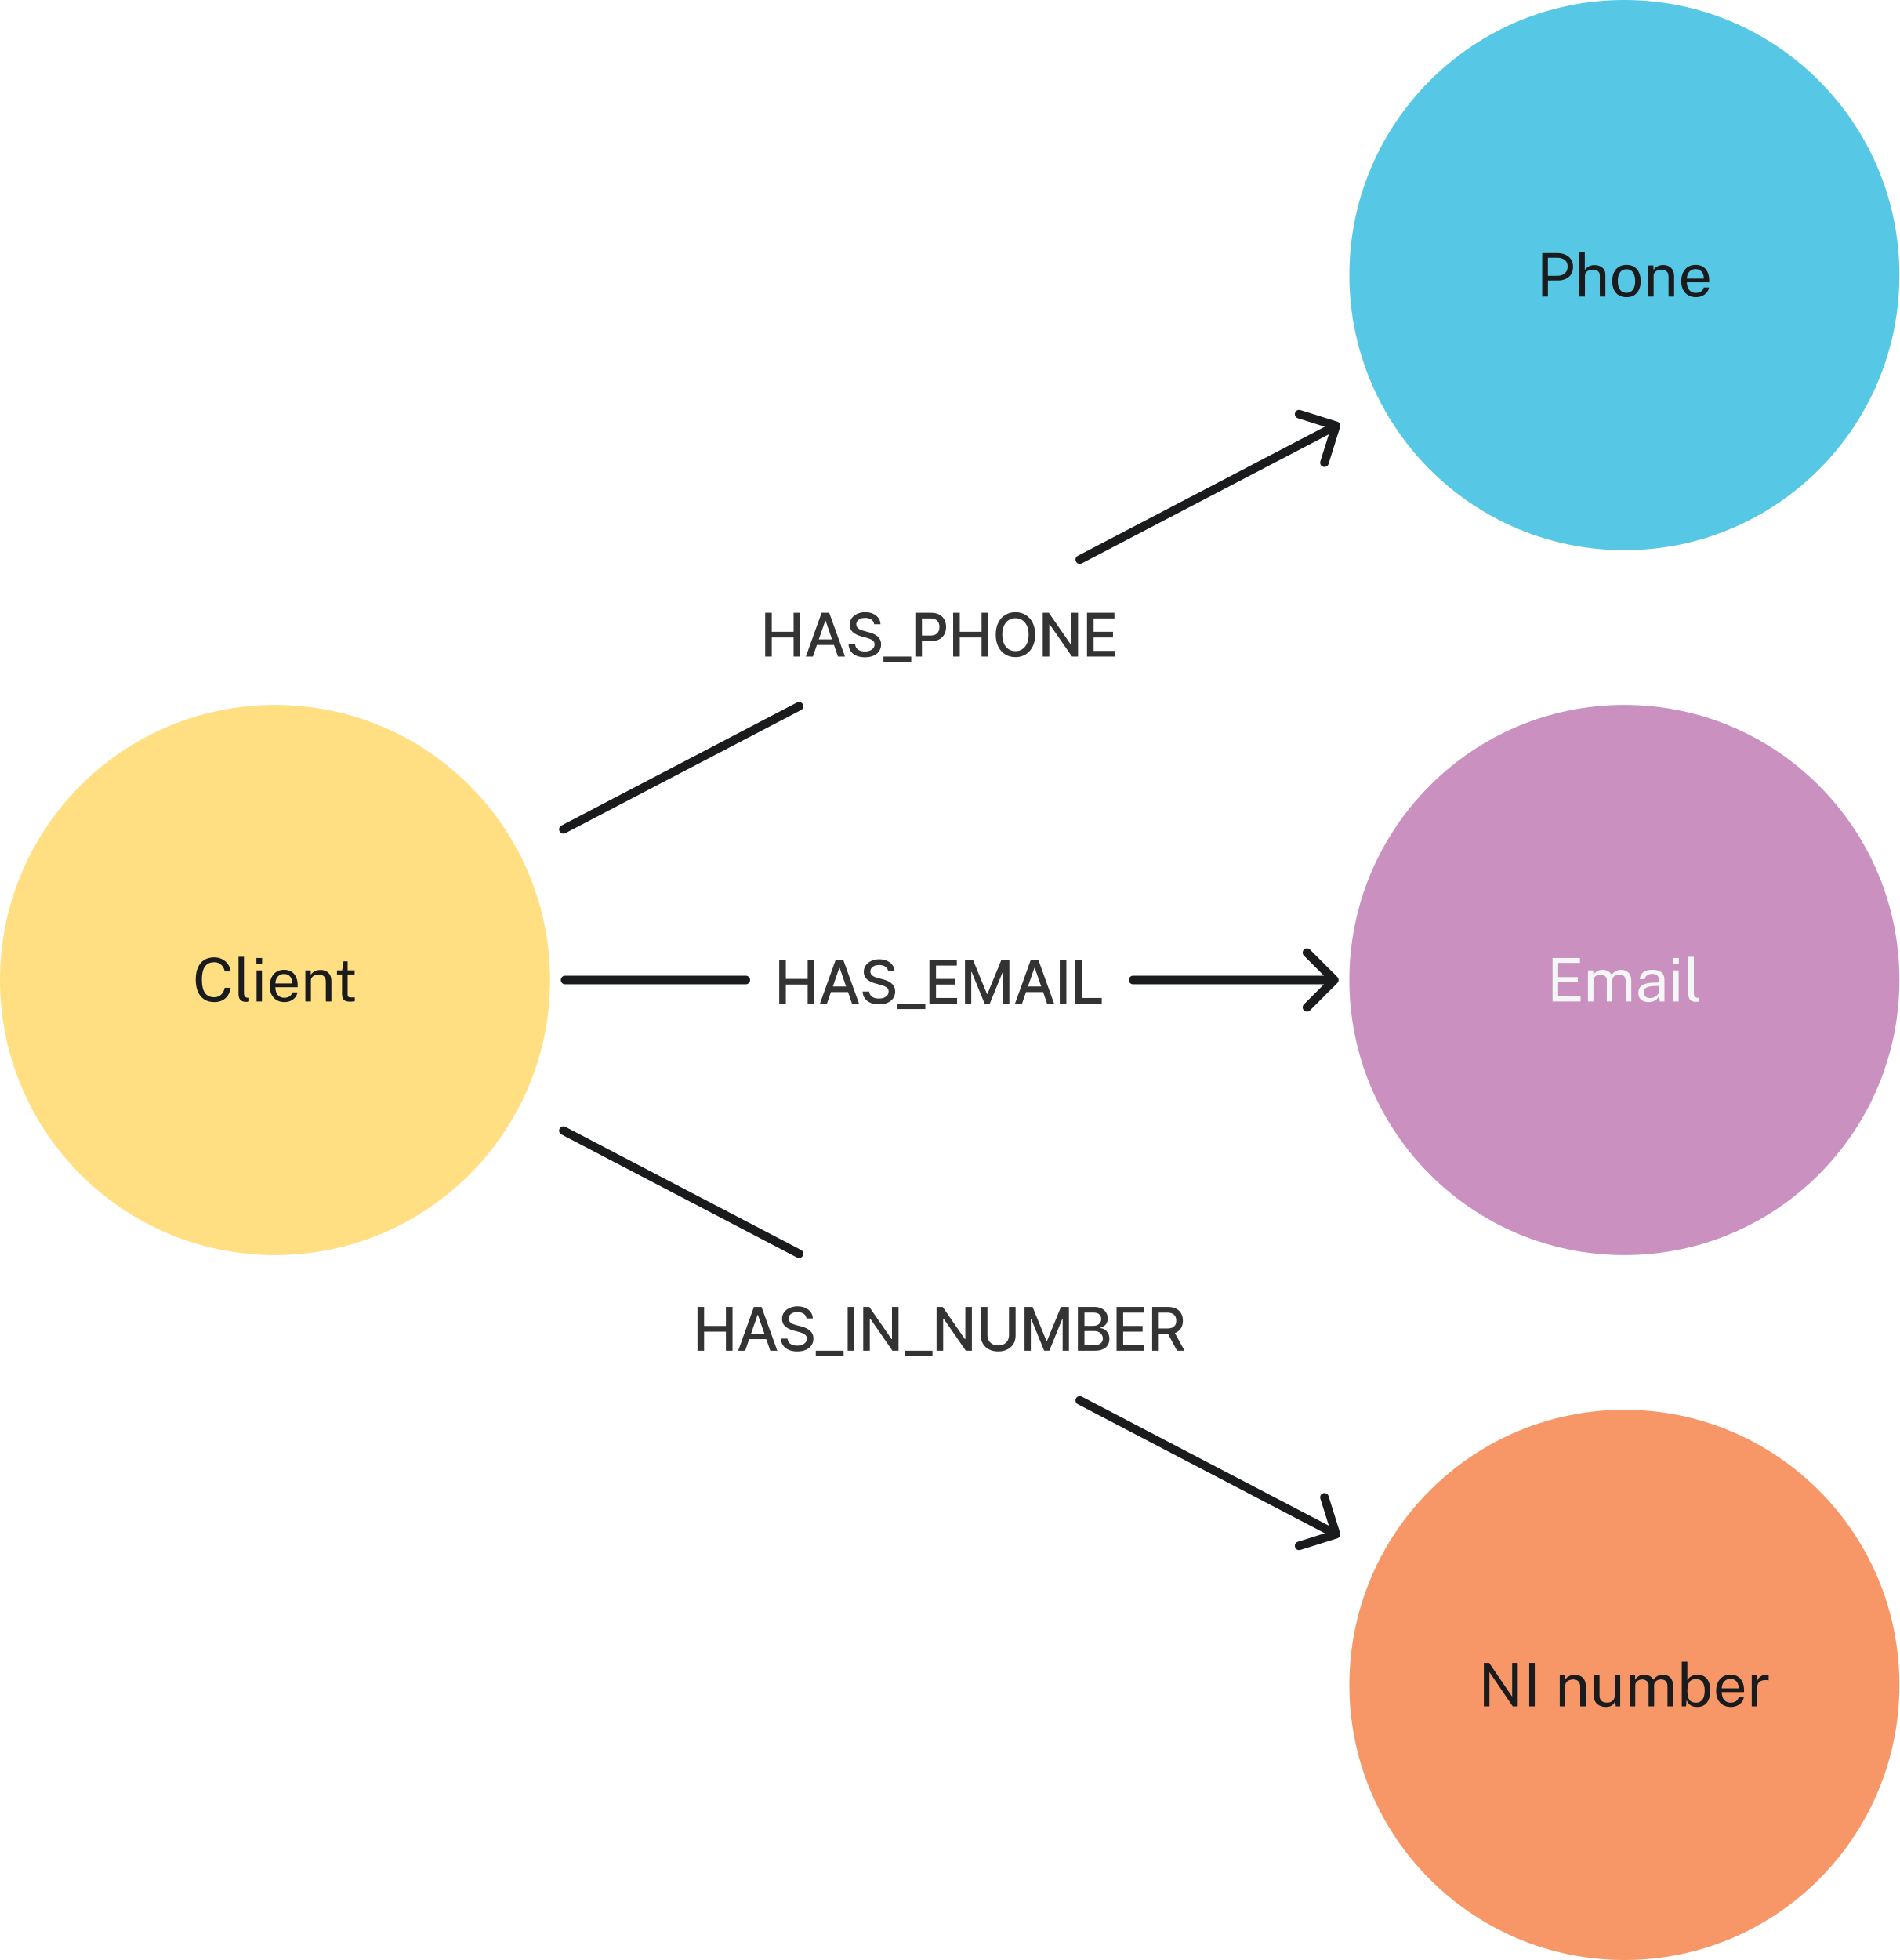
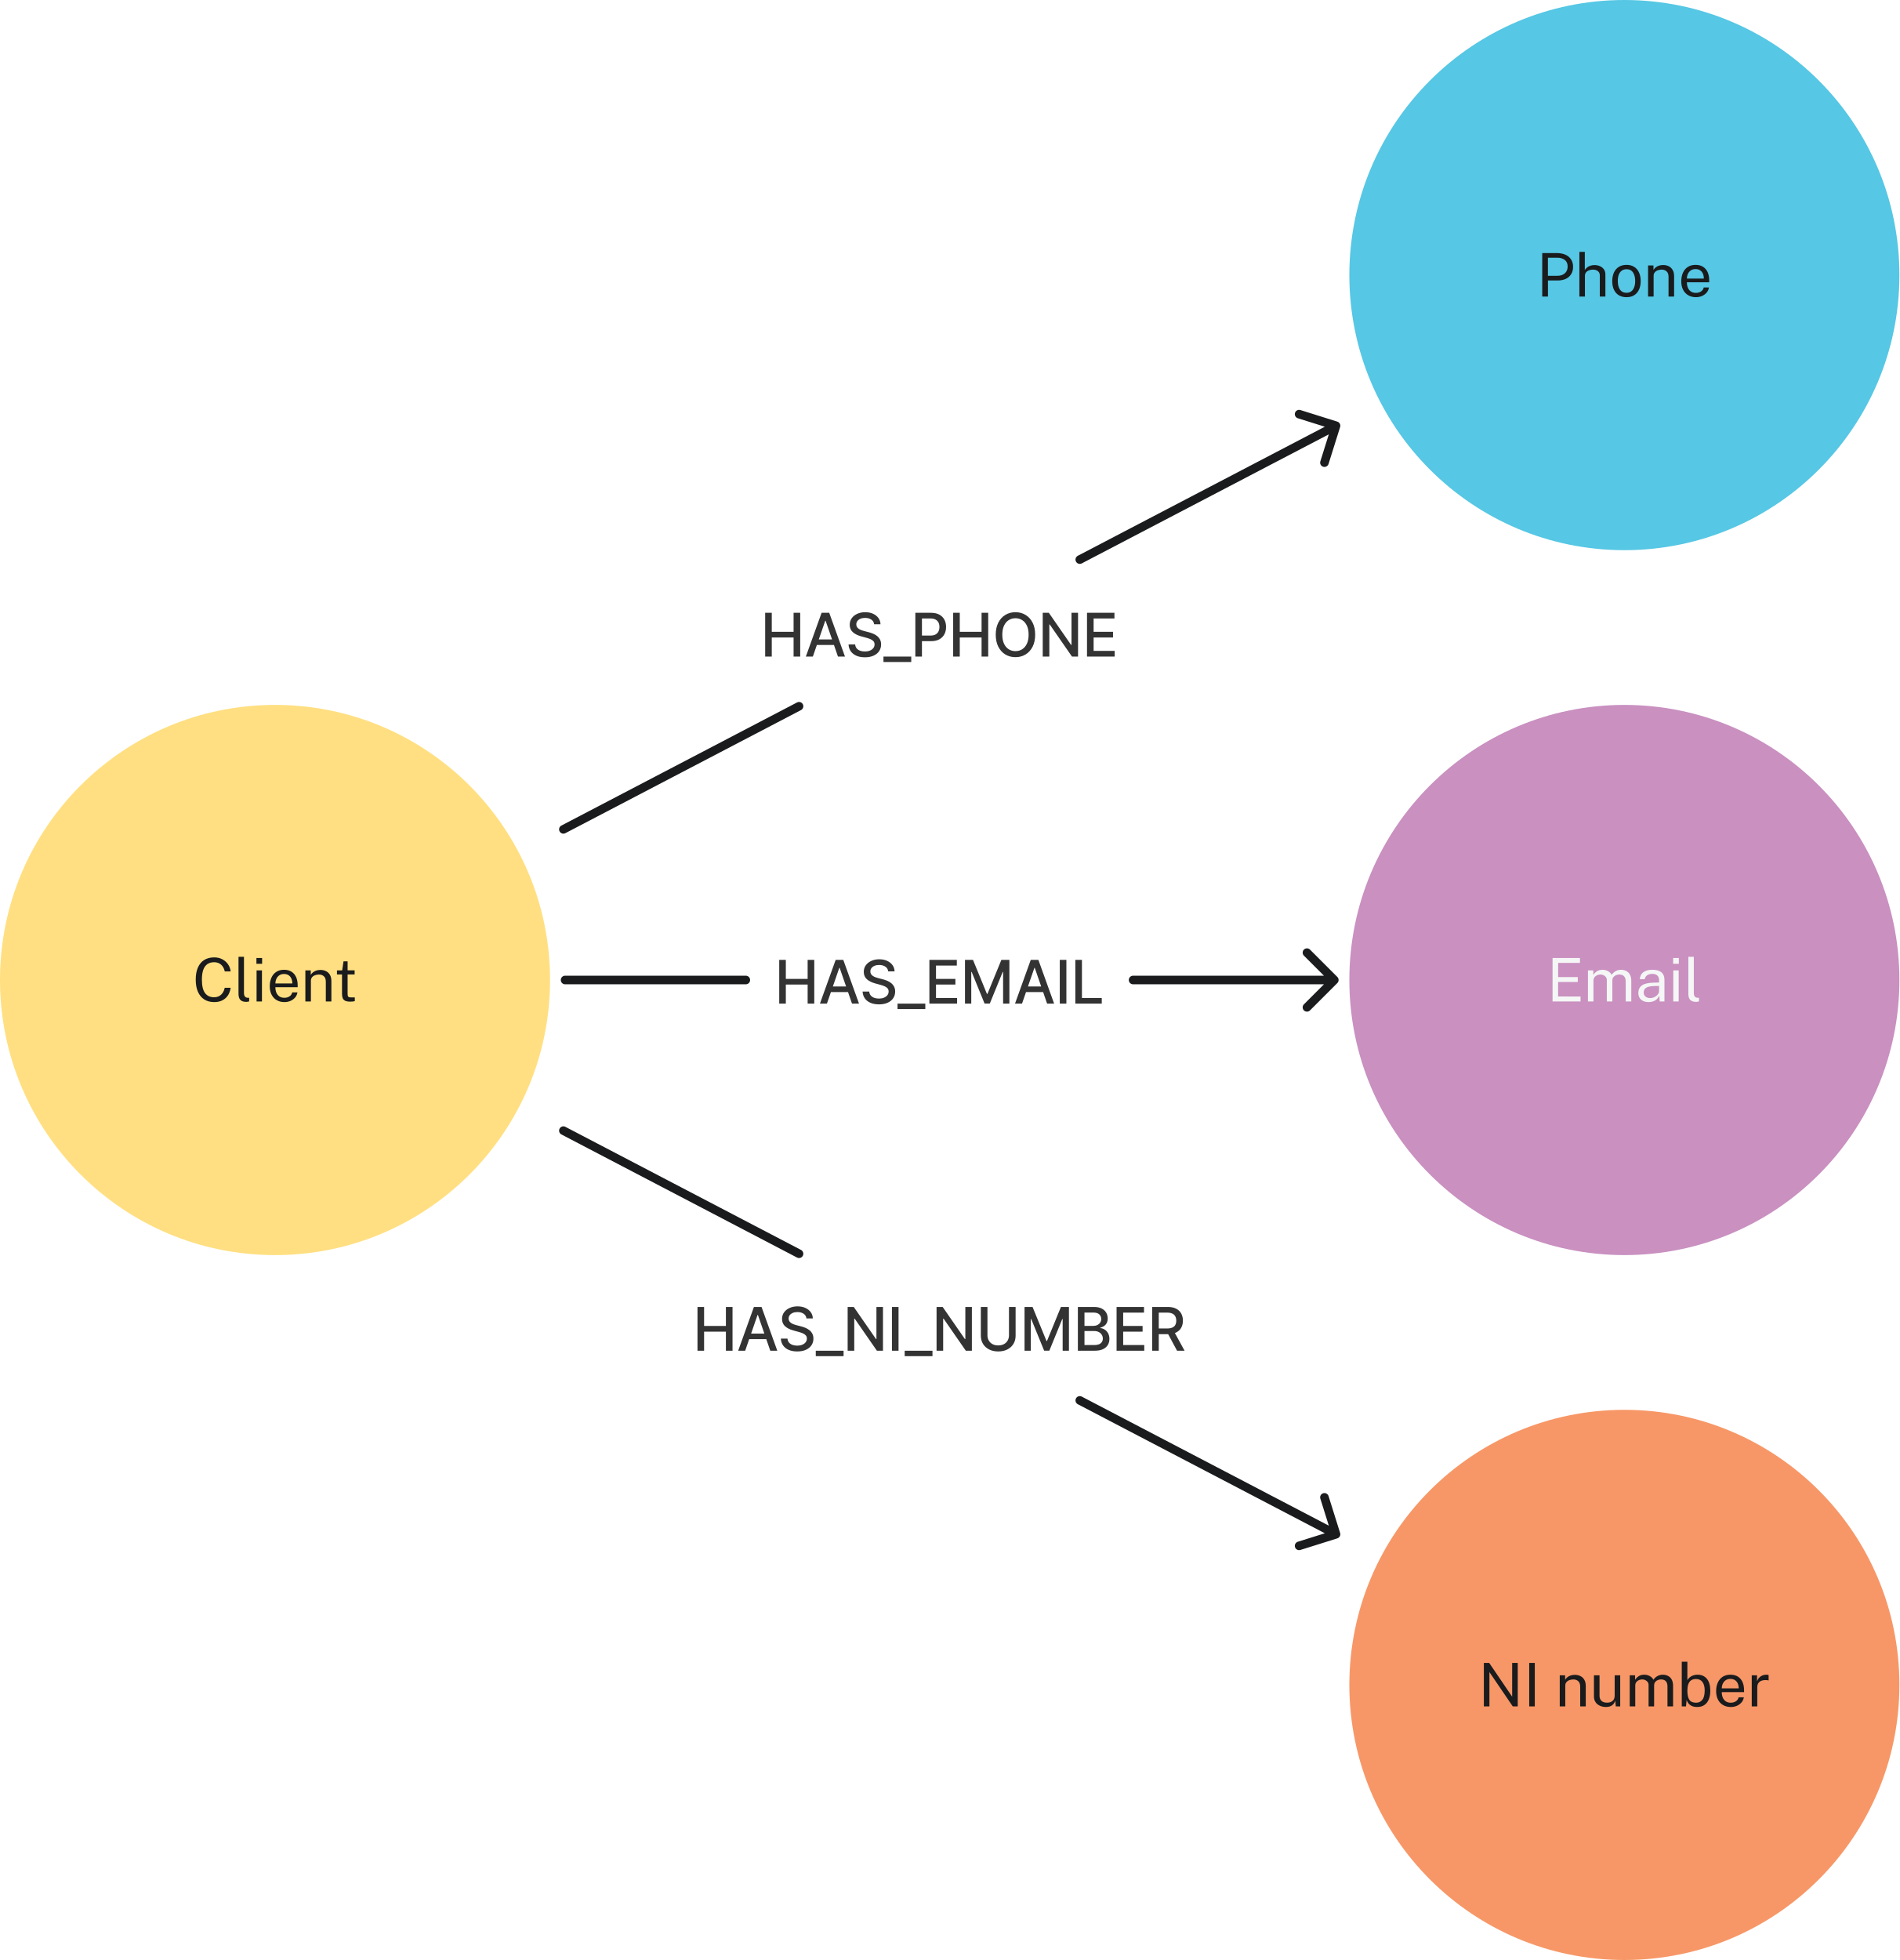
<svg xmlns="http://www.w3.org/2000/svg" width="442" height="456" viewBox="0 0 442 456" fill="none">
-   <path d="M314 64C314 28.654 342.654 0 378 0V0C413.346 0 442 28.654 442 64V64C442 99.346 413.346 128 378 128V128C342.654 128 314 99.346 314 64V64Z" fill="#56C7E4" />
+   <path d="M314 64C314 28.654 342.654 0 378 0C413.346 0 442 28.654 442 64C442 99.346 413.346 128 378 128C342.654 128 314 99.346 314 64Z" fill="#56C7E4" />
  <path d="M358.884 69V58.878H362.307C363.03 58.878 363.674 58.999 364.239 59.242C364.804 59.485 365.247 59.844 365.569 60.32C365.896 60.796 366.059 61.382 366.059 62.077C366.059 62.749 365.907 63.323 365.604 63.799C365.305 64.275 364.888 64.637 364.351 64.884C363.814 65.131 363.191 65.255 362.482 65.255H360.214V69H358.884ZM360.207 64.163H362.454C363.149 64.163 363.714 63.969 364.148 63.582C364.582 63.195 364.799 62.667 364.799 62C364.799 61.328 364.575 60.819 364.127 60.474C363.679 60.129 363.1 59.956 362.391 59.956H360.207V64.163ZM367.532 69V58.598H368.792V62.826C368.913 62.625 369.077 62.439 369.282 62.266C369.487 62.089 369.737 61.946 370.031 61.839C370.325 61.727 370.666 61.671 371.053 61.671C371.524 61.671 371.951 61.76 372.334 61.937C372.717 62.11 373.02 62.357 373.244 62.679C373.468 63.001 373.58 63.384 373.58 63.827V69H372.285V64.086C372.285 63.652 372.136 63.318 371.837 63.085C371.543 62.847 371.158 62.728 370.682 62.728C370.36 62.728 370.057 62.782 369.772 62.889C369.487 62.992 369.256 63.15 369.079 63.365C368.906 63.575 368.82 63.843 368.82 64.17V69H367.532ZM378.496 69.14C377.829 69.14 377.246 68.998 376.746 68.713C376.252 68.424 375.867 68.001 375.591 67.446C375.316 66.891 375.178 66.212 375.178 65.409C375.178 64.653 375.307 63.99 375.563 63.421C375.82 62.852 376.196 62.411 376.69 62.098C377.185 61.781 377.789 61.622 378.503 61.622C379.171 61.622 379.749 61.769 380.239 62.063C380.729 62.352 381.11 62.779 381.38 63.344C381.656 63.909 381.793 64.597 381.793 65.409C381.793 66.146 381.667 66.795 381.415 67.355C381.163 67.915 380.792 68.354 380.302 68.671C379.817 68.984 379.215 69.14 378.496 69.14ZM378.503 68.118C378.933 68.118 379.297 68.008 379.595 67.789C379.894 67.57 380.12 67.255 380.274 66.844C380.433 66.433 380.512 65.946 380.512 65.381C380.512 64.863 380.442 64.399 380.302 63.988C380.167 63.573 379.952 63.244 379.658 63.001C379.364 62.758 378.979 62.637 378.503 62.637C378.065 62.637 377.694 62.747 377.39 62.966C377.087 63.181 376.856 63.493 376.697 63.904C376.543 64.315 376.466 64.807 376.466 65.381C376.466 65.89 376.534 66.352 376.669 66.767C376.809 67.182 377.029 67.511 377.327 67.754C377.631 67.997 378.023 68.118 378.503 68.118ZM383.514 69V61.762H384.767V62.812C384.884 62.611 385.045 62.422 385.25 62.245C385.46 62.068 385.712 61.925 386.006 61.818C386.305 61.711 386.648 61.657 387.035 61.657C387.493 61.657 387.913 61.748 388.295 61.93C388.683 62.112 388.991 62.397 389.219 62.784C389.453 63.167 389.569 63.661 389.569 64.268V69H388.274V64.394C388.274 63.829 388.125 63.412 387.826 63.141C387.532 62.866 387.15 62.728 386.678 62.728C386.352 62.728 386.046 62.782 385.761 62.889C385.477 62.992 385.246 63.15 385.068 63.365C384.891 63.575 384.802 63.841 384.802 64.163V69H383.514ZM394.653 69.14C393.981 69.14 393.389 68.993 392.875 68.699C392.362 68.405 391.961 67.983 391.671 67.432C391.382 66.881 391.237 66.221 391.237 65.451C391.237 64.69 391.368 64.023 391.629 63.449C391.891 62.875 392.269 62.427 392.763 62.105C393.263 61.783 393.862 61.622 394.562 61.622C395.244 61.622 395.82 61.769 396.291 62.063C396.763 62.357 397.12 62.772 397.362 63.309C397.61 63.841 397.733 64.473 397.733 65.206V65.682H392.546C392.546 66.139 392.621 66.555 392.77 66.928C392.924 67.297 393.155 67.591 393.463 67.81C393.771 68.029 394.161 68.139 394.632 68.139C395.094 68.139 395.491 68.032 395.822 67.817C396.158 67.602 396.373 67.292 396.466 66.886H397.684C397.6 67.376 397.404 67.789 397.096 68.125C396.793 68.461 396.427 68.715 395.997 68.888C395.573 69.056 395.125 69.14 394.653 69.14ZM392.553 64.807H396.487C396.487 64.392 396.417 64.018 396.277 63.687C396.137 63.351 395.923 63.087 395.633 62.896C395.349 62.7 394.989 62.602 394.555 62.602C394.103 62.602 393.727 62.712 393.428 62.931C393.13 63.146 392.908 63.423 392.763 63.764C392.619 64.1 392.549 64.448 392.553 64.807Z" fill="#1A1B1D" />
-   <path d="M314 228C314 192.654 342.654 164 378 164V164C413.346 164 442 192.654 442 228V228C442 263.346 413.346 292 378 292V292C342.654 292 314 263.346 314 228V228Z" fill="#C990C0" />
+   <path d="M314 228C314 192.654 342.654 164 378 164C413.346 164 442 192.654 442 228C442 263.346 413.346 292 378 292C342.654 292 314 263.346 314 228Z" fill="#C990C0" />
  <path d="M361.283 233V222.878H367.667L367.66 224.019H362.585V227.323H367.156V228.457H362.578V231.831L367.8 231.845V233H361.283ZM369.521 233V225.762H370.767V226.812C370.968 226.495 371.243 226.217 371.593 225.979C371.943 225.741 372.398 225.622 372.958 225.622C373.22 225.622 373.486 225.666 373.756 225.755C374.032 225.844 374.284 225.977 374.512 226.154C374.741 226.331 374.918 226.548 375.044 226.805C375.268 226.45 375.572 226.166 375.954 225.951C376.337 225.732 376.769 225.622 377.249 225.622C377.501 225.622 377.765 225.662 378.04 225.741C378.316 225.816 378.57 225.951 378.803 226.147C379.041 226.338 379.235 226.607 379.384 226.952C379.534 227.293 379.608 227.731 379.608 228.268V233H378.306V228.394C378.306 227.955 378.236 227.617 378.096 227.379C377.956 227.136 377.772 226.966 377.543 226.868C377.319 226.77 377.079 226.721 376.822 226.721C376.598 226.721 376.36 226.765 376.108 226.854C375.856 226.943 375.642 227.092 375.464 227.302C375.287 227.512 375.198 227.799 375.198 228.163V233H373.91V228.016C373.91 227.731 373.833 227.493 373.679 227.302C373.53 227.111 373.341 226.966 373.112 226.868C372.888 226.77 372.664 226.721 372.44 226.721C372.193 226.721 371.943 226.77 371.691 226.868C371.444 226.966 371.234 227.122 371.061 227.337C370.893 227.547 370.809 227.822 370.809 228.163V233H369.521ZM383.637 233.14C383.166 233.14 382.75 233.058 382.391 232.895C382.036 232.727 381.756 232.487 381.551 232.174C381.35 231.861 381.25 231.483 381.25 231.04C381.25 230.237 381.53 229.64 382.09 229.248C382.65 228.856 383.548 228.646 384.785 228.618L386.073 228.583V228.016C386.073 227.573 385.94 227.223 385.674 226.966C385.408 226.705 384.997 226.574 384.442 226.574C384.027 226.579 383.66 226.677 383.343 226.868C383.026 227.059 382.823 227.372 382.734 227.806H381.593C381.621 227.335 381.752 226.938 381.985 226.616C382.223 226.289 382.557 226.042 382.986 225.874C383.415 225.706 383.922 225.622 384.505 225.622C385.135 225.622 385.658 225.711 386.073 225.888C386.493 226.065 386.806 226.327 387.011 226.672C387.221 227.017 387.326 227.442 387.326 227.946V233H386.22L386.122 231.642C385.847 232.207 385.492 232.599 385.058 232.818C384.629 233.033 384.155 233.14 383.637 233.14ZM384.022 232.209C384.269 232.209 384.512 232.165 384.75 232.076C384.993 231.987 385.212 231.868 385.408 231.719C385.609 231.565 385.77 231.395 385.891 231.208C386.012 231.017 386.073 230.821 386.073 230.62V229.381L385.002 229.402C384.447 229.411 383.985 229.467 383.616 229.57C383.247 229.673 382.97 229.834 382.783 230.053C382.596 230.272 382.503 230.559 382.503 230.914C382.503 231.32 382.645 231.637 382.93 231.866C383.215 232.095 383.579 232.209 384.022 232.209ZM389.38 233V225.762H390.633V233H389.38ZM389.345 224.229V222.885H390.668V224.229H389.345ZM394.713 233.091C394.321 233.091 394.004 233.037 393.761 232.93C393.523 232.823 393.339 232.678 393.208 232.496C393.082 232.314 392.996 232.106 392.949 231.873C392.907 231.635 392.886 231.39 392.886 231.138V222.598H394.16V231.012C394.16 231.376 394.23 231.649 394.37 231.831C394.515 232.013 394.716 232.113 394.972 232.132L395.364 232.139V232.979C395.257 233.012 395.145 233.037 395.028 233.056C394.912 233.079 394.807 233.091 394.713 233.091Z" fill="#F5F6F6" />
-   <path d="M314 392C314 356.654 342.654 328 378 328V328C413.346 328 442 356.654 442 392V392C442 427.346 413.346 456 378 456V456C342.654 456 314 427.346 314 392V392Z" fill="#F79767" />
+   <path d="M314 392C314 356.654 342.654 328 378 328C413.346 328 442 356.654 442 392C442 427.346 413.346 456 378 456C342.654 456 314 427.346 314 392Z" fill="#F79767" />
  <path d="M345.301 397V386.878H346.54L351.888 394.746V386.878H353.183V397H352.028L346.596 389.02V397H345.301ZM355.856 397V386.878H357.151V397H355.856ZM362.959 397V389.762H364.212V390.812C364.328 390.611 364.489 390.422 364.695 390.245C364.905 390.068 365.157 389.925 365.451 389.818C365.749 389.711 366.092 389.657 366.48 389.657C366.937 389.657 367.357 389.748 367.74 389.93C368.127 390.112 368.435 390.397 368.664 390.784C368.897 391.167 369.014 391.661 369.014 392.268V397H367.719V392.394C367.719 391.829 367.569 391.412 367.271 391.141C366.977 390.866 366.594 390.728 366.123 390.728C365.796 390.728 365.49 390.782 365.206 390.889C364.921 390.992 364.69 391.15 364.513 391.365C364.335 391.575 364.247 391.841 364.247 392.163V397H362.959ZM373.699 397.14C373.321 397.135 372.964 397.082 372.628 396.979C372.296 396.872 372.002 396.715 371.746 396.51C371.489 396.305 371.286 396.05 371.137 395.747C370.992 395.439 370.92 395.082 370.92 394.676V389.762H372.215V394.543C372.215 395.014 372.359 395.397 372.649 395.691C372.943 395.985 373.384 396.132 373.972 396.132C374.504 396.132 374.931 395.994 375.253 395.719C375.579 395.439 375.743 395.024 375.743 394.473V389.762H377.031V397H376.002L375.869 395.614C375.78 395.978 375.628 396.272 375.414 396.496C375.204 396.72 374.949 396.886 374.651 396.993C374.357 397.096 374.039 397.145 373.699 397.14ZM379.242 397V389.762H380.488V390.812C380.689 390.495 380.964 390.217 381.314 389.979C381.664 389.741 382.119 389.622 382.679 389.622C382.94 389.622 383.206 389.666 383.477 389.755C383.752 389.844 384.004 389.977 384.233 390.154C384.462 390.331 384.639 390.548 384.765 390.805C384.989 390.45 385.292 390.166 385.675 389.951C386.058 389.732 386.489 389.622 386.97 389.622C387.222 389.622 387.486 389.662 387.761 389.741C388.036 389.816 388.291 389.951 388.524 390.147C388.762 390.338 388.956 390.607 389.105 390.952C389.254 391.293 389.329 391.731 389.329 392.268V397H388.027V392.394C388.027 391.955 387.957 391.617 387.817 391.379C387.677 391.136 387.493 390.966 387.264 390.868C387.04 390.77 386.8 390.721 386.543 390.721C386.319 390.721 386.081 390.765 385.829 390.854C385.577 390.943 385.362 391.092 385.185 391.302C385.008 391.512 384.919 391.799 384.919 392.163V397H383.631V392.016C383.631 391.731 383.554 391.493 383.4 391.302C383.251 391.111 383.062 390.966 382.833 390.868C382.609 390.77 382.385 390.721 382.161 390.721C381.914 390.721 381.664 390.77 381.412 390.868C381.165 390.966 380.955 391.122 380.782 391.337C380.614 391.547 380.53 391.822 380.53 392.163V397H379.242ZM394.932 397.14C394.508 397.14 394.148 397.084 393.854 396.972C393.565 396.86 393.327 396.718 393.14 396.545C392.954 396.368 392.809 396.188 392.706 396.006C392.604 395.819 392.529 395.656 392.482 395.516L392.342 397H391.355V386.598H392.657V390.91C392.718 390.789 392.809 390.656 392.93 390.511C393.056 390.366 393.217 390.226 393.413 390.091C393.609 389.956 393.84 389.844 394.106 389.755C394.377 389.666 394.685 389.622 395.03 389.622C395.936 389.622 396.654 389.937 397.186 390.567C397.723 391.197 397.991 392.126 397.991 393.353C397.991 394.114 397.877 394.779 397.648 395.348C397.42 395.913 397.079 396.354 396.626 396.671C396.174 396.984 395.609 397.14 394.932 397.14ZM394.701 396.146C395.289 396.146 395.768 395.92 396.136 395.467C396.505 395.01 396.689 394.284 396.689 393.29C396.689 392.445 396.517 391.792 396.171 391.33C395.831 390.863 395.331 390.63 394.673 390.63C394.193 390.63 393.805 390.735 393.511 390.945C393.222 391.15 393.007 391.451 392.867 391.848C392.732 392.245 392.662 392.725 392.657 393.29C392.657 394.303 392.814 395.033 393.126 395.481C393.444 395.924 393.969 396.146 394.701 396.146ZM402.768 397.14C402.096 397.14 401.503 396.993 400.99 396.699C400.476 396.405 400.075 395.983 399.786 395.432C399.496 394.881 399.352 394.221 399.352 393.451C399.352 392.69 399.482 392.023 399.744 391.449C400.005 390.875 400.383 390.427 400.878 390.105C401.377 389.783 401.977 389.622 402.677 389.622C403.358 389.622 403.934 389.769 404.406 390.063C404.877 390.357 405.234 390.772 405.477 391.309C405.724 391.841 405.848 392.473 405.848 393.206V393.682H400.661C400.661 394.139 400.735 394.555 400.885 394.928C401.039 395.297 401.27 395.591 401.578 395.81C401.886 396.029 402.275 396.139 402.747 396.139C403.209 396.139 403.605 396.032 403.937 395.817C404.273 395.602 404.487 395.292 404.581 394.886H405.799C405.715 395.376 405.519 395.789 405.211 396.125C404.907 396.461 404.541 396.715 404.112 396.888C403.687 397.056 403.239 397.14 402.768 397.14ZM400.668 392.807H404.602C404.602 392.392 404.532 392.018 404.392 391.687C404.252 391.351 404.037 391.087 403.748 390.896C403.463 390.7 403.104 390.602 402.67 390.602C402.217 390.602 401.841 390.712 401.543 390.931C401.244 391.146 401.022 391.423 400.878 391.764C400.733 392.1 400.663 392.448 400.668 392.807ZM407.638 397V389.762H408.87V391.155C408.992 390.81 409.162 390.525 409.381 390.301C409.601 390.072 409.85 389.902 410.13 389.79C410.415 389.678 410.709 389.622 411.012 389.622C411.12 389.622 411.225 389.629 411.327 389.643C411.43 389.657 411.509 389.68 411.565 389.713V390.966C411.495 390.933 411.404 390.912 411.292 390.903C411.185 390.889 411.094 390.882 411.019 390.882C410.73 390.863 410.459 390.882 410.207 390.938C409.955 390.989 409.734 391.08 409.542 391.211C409.351 391.342 409.199 391.514 409.087 391.729C408.98 391.939 408.926 392.196 408.926 392.499V397H407.638Z" fill="#1A1B1D" />
-   <path d="M0 228C0 192.654 28.654 164 64 164V164C99.346 164 128 192.654 128 228V228C128 263.346 99.346 292 64 292V292C28.654 292 0 263.346 0 228V228Z" fill="#FFDF81" />
+   <path d="M0 228C0 192.654 28.654 164 64 164C99.346 164 128 192.654 128 228C128 263.346 99.346 292 64 292C28.654 292 0 263.346 0 228Z" fill="#FFDF81" />
  <path d="M49.852 233.14C48.942 233.14 48.165 232.932 47.521 232.517C46.882 232.102 46.392 231.504 46.051 230.725C45.715 229.946 45.547 229.005 45.547 227.904C45.547 226.807 45.715 225.874 46.051 225.104C46.387 224.334 46.875 223.748 47.514 223.347C48.158 222.941 48.937 222.738 49.852 222.738C50.566 222.738 51.198 222.887 51.749 223.186C52.3 223.48 52.743 223.874 53.079 224.369C53.415 224.864 53.613 225.407 53.674 226H52.295C52.22 225.603 52.078 225.244 51.868 224.922C51.658 224.6 51.383 224.343 51.042 224.152C50.701 223.961 50.293 223.865 49.817 223.865C49.206 223.865 48.688 224.01 48.263 224.299C47.843 224.584 47.523 225.025 47.304 225.622C47.089 226.219 46.982 226.985 46.982 227.918C46.982 229.327 47.222 230.363 47.703 231.026C48.188 231.684 48.893 232.013 49.817 232.013C50.293 232.013 50.701 231.913 51.042 231.712C51.383 231.511 51.658 231.243 51.868 230.907C52.078 230.571 52.22 230.207 52.295 229.815H53.674C53.623 230.244 53.506 230.66 53.324 231.061C53.147 231.458 52.902 231.812 52.589 232.125C52.276 232.438 51.891 232.685 51.434 232.867C50.981 233.049 50.454 233.14 49.852 233.14ZM57.328 233.091C56.936 233.091 56.618 233.037 56.376 232.93C56.138 232.823 55.953 232.678 55.823 232.496C55.697 232.314 55.61 232.106 55.564 231.873C55.522 231.635 55.501 231.39 55.501 231.138V222.598H56.775V231.012C56.775 231.376 56.845 231.649 56.985 231.831C57.129 232.013 57.33 232.113 57.587 232.132L57.979 232.139V232.979C57.871 233.012 57.759 233.037 57.643 233.056C57.526 233.079 57.421 233.091 57.328 233.091ZM59.706 233V225.762H60.959V233H59.706ZM59.671 224.229V222.885H60.994V224.229H59.671ZM66.189 233.14C65.517 233.14 64.924 232.993 64.411 232.699C63.897 232.405 63.496 231.983 63.207 231.432C62.917 230.881 62.773 230.221 62.773 229.451C62.773 228.69 62.903 228.023 63.165 227.449C63.426 226.875 63.804 226.427 64.299 226.105C64.798 225.783 65.398 225.622 66.098 225.622C66.779 225.622 67.355 225.769 67.827 226.063C68.298 226.357 68.655 226.772 68.898 227.309C69.145 227.841 69.269 228.473 69.269 229.206V229.682H64.082C64.082 230.139 64.156 230.555 64.306 230.928C64.46 231.297 64.691 231.591 64.999 231.81C65.307 232.029 65.696 232.139 66.168 232.139C66.63 232.139 67.026 232.032 67.358 231.817C67.694 231.602 67.908 231.292 68.002 230.886H69.22C69.136 231.376 68.94 231.789 68.632 232.125C68.328 232.461 67.962 232.715 67.533 232.888C67.108 233.056 66.66 233.14 66.189 233.14ZM64.089 228.807H68.023C68.023 228.392 67.953 228.018 67.813 227.687C67.673 227.351 67.458 227.087 67.169 226.896C66.884 226.7 66.525 226.602 66.091 226.602C65.638 226.602 65.262 226.712 64.964 226.931C64.665 227.146 64.443 227.423 64.299 227.764C64.154 228.1 64.084 228.448 64.089 228.807ZM71.059 233V225.762H72.312V226.812C72.429 226.611 72.59 226.422 72.795 226.245C73.005 226.068 73.257 225.925 73.551 225.818C73.85 225.711 74.193 225.657 74.58 225.657C75.038 225.657 75.458 225.748 75.84 225.93C76.228 226.112 76.536 226.397 76.764 226.784C76.998 227.167 77.114 227.661 77.114 228.268V233H75.819V228.394C75.819 227.829 75.67 227.412 75.371 227.141C75.077 226.866 74.695 226.728 74.223 226.728C73.897 226.728 73.591 226.782 73.306 226.889C73.022 226.992 72.791 227.15 72.613 227.365C72.436 227.575 72.347 227.841 72.347 228.163V233H71.059ZM81.492 233.035C80.992 233.035 80.605 232.967 80.33 232.832C80.054 232.697 79.861 232.496 79.749 232.23C79.641 231.964 79.588 231.637 79.588 231.25V226.707H78.412V225.762H79.623L79.938 223.655H80.89V225.755H82.521V226.707H80.89V231.208C80.89 231.465 80.915 231.654 80.967 231.775C81.023 231.892 81.114 231.966 81.24 231.999C81.366 232.032 81.543 232.048 81.772 232.048H82.563V232.916C82.474 232.949 82.339 232.977 82.157 233C81.979 233.023 81.758 233.035 81.492 233.035Z" fill="#1A1B1D" />
  <path d="M311.197 357.907C311.724 357.741 312.017 357.18 311.852 356.653L309.157 348.066C308.992 347.539 308.431 347.246 307.904 347.411C307.377 347.577 307.084 348.138 307.249 348.665L309.644 356.298L302.011 358.693C301.484 358.859 301.191 359.42 301.357 359.947C301.522 360.474 302.083 360.767 302.61 360.602L311.197 357.907ZM282.667 342.208L282.204 343.094L282.204 343.094L282.667 342.208ZM267.167 334.112L267.63 333.226L267.63 333.226L267.167 334.112ZM263.677 332.29L263.214 333.176L263.214 333.176L263.677 332.29ZM251.735 324.924C251.246 324.669 250.642 324.858 250.386 325.348C250.13 325.837 250.32 326.442 250.81 326.697L251.735 324.924ZM185.473 292.572C185.962 292.828 186.566 292.638 186.822 292.149C187.078 291.659 186.888 291.055 186.399 290.799L185.473 292.572ZM173.552 285.218L173.089 286.105L173.089 286.105L173.552 285.218ZM170.042 283.385L170.505 282.498L170.505 282.498L170.042 283.385ZM154.542 275.289L154.079 276.175L154.079 276.175L154.542 275.289ZM131.565 262.16C131.076 261.905 130.472 262.094 130.216 262.584C129.96 263.073 130.15 263.678 130.64 263.933L131.565 262.16ZM311.361 356.066L283.13 341.321L282.204 343.094L310.435 357.839L311.361 356.066ZM283.13 341.321L267.63 333.226L266.704 334.999L282.204 343.094L283.13 341.321ZM267.63 333.226L264.14 331.403L263.214 333.176L266.704 334.999L267.63 333.226ZM264.14 331.403L251.735 324.924L250.81 326.697L263.214 333.176L264.14 331.403ZM186.399 290.799L174.015 284.332L173.089 286.105L185.473 292.572L186.399 290.799ZM174.015 284.332L170.505 282.498L169.579 284.271L173.089 286.105L174.015 284.332ZM170.505 282.498L155.005 274.403L154.079 276.175L169.579 284.271L170.505 282.498ZM155.005 274.403L131.565 262.16L130.64 263.933L154.079 276.175L155.005 274.403Z" fill="#1A1B1D" />
-   <path d="M162.309 314.249V304.067H163.845V308.491H168.921V304.067H170.462V314.249H168.921V309.809H163.845V314.249H162.309ZM173.405 314.249H171.775L175.439 304.067H177.214L180.878 314.249H179.247L176.368 305.916H176.289L173.405 314.249ZM173.679 310.261H178.969V311.554H173.679V310.261ZM187.665 306.741C187.612 306.271 187.394 305.906 187.009 305.648C186.625 305.386 186.141 305.255 185.557 305.255C185.14 305.255 184.778 305.321 184.474 305.454C184.169 305.583 183.932 305.762 183.763 305.991C183.597 306.216 183.514 306.473 183.514 306.761C183.514 307.003 183.57 307.212 183.683 307.388C183.799 307.563 183.95 307.711 184.135 307.83C184.324 307.946 184.527 308.044 184.742 308.124C184.957 308.2 185.165 308.263 185.363 308.312L186.358 308.571C186.683 308.651 187.016 308.758 187.357 308.894C187.698 309.03 188.015 309.209 188.307 309.431C188.598 309.653 188.834 309.928 189.013 310.256C189.195 310.584 189.286 310.977 189.286 311.435C189.286 312.011 189.137 312.523 188.839 312.971C188.544 313.418 188.114 313.771 187.551 314.03C186.991 314.288 186.313 314.418 185.518 314.418C184.755 314.418 184.096 314.297 183.539 314.055C182.982 313.813 182.546 313.47 182.231 313.026C181.916 312.578 181.742 312.048 181.709 311.435H183.251C183.28 311.803 183.4 312.109 183.608 312.354C183.821 312.596 184.091 312.777 184.419 312.896C184.75 313.012 185.113 313.07 185.508 313.07C185.942 313.07 186.328 313.002 186.666 312.866C187.007 312.727 187.276 312.535 187.471 312.29C187.667 312.041 187.765 311.751 187.765 311.42C187.765 311.118 187.679 310.871 187.506 310.679C187.337 310.487 187.107 310.328 186.815 310.202C186.527 310.076 186.2 309.965 185.836 309.869L184.633 309.54C183.817 309.318 183.171 308.992 182.694 308.561C182.22 308.13 181.983 307.56 181.983 306.851C181.983 306.264 182.142 305.752 182.46 305.315C182.778 304.877 183.209 304.537 183.753 304.295C184.296 304.05 184.909 303.928 185.592 303.928C186.282 303.928 186.89 304.048 187.417 304.29C187.947 304.532 188.365 304.865 188.67 305.29C188.975 305.711 189.134 306.195 189.147 306.741H187.665ZM196.302 314.249V315.511H189.834V314.249H196.302ZM198.789 304.067V314.249H197.253V304.067H198.789ZM209.091 304.067V314.249H207.679L202.503 306.781H202.409V314.249H200.873V304.067H202.295L207.475 311.544H207.569V304.067H209.091ZM216.991 314.249V315.511H210.523V314.249H216.991ZM226.16 304.067V314.249H224.748L219.572 306.781H219.478V314.249H217.942V304.067H219.364L224.544 311.544H224.638V304.067H226.16ZM234.794 304.067H236.335V310.763C236.335 311.476 236.168 312.107 235.833 312.658C235.499 313.205 235.028 313.635 234.421 313.95C233.815 314.262 233.104 314.418 232.289 314.418C231.477 314.418 230.767 314.262 230.161 313.95C229.554 313.635 229.084 313.205 228.749 312.658C228.414 312.107 228.247 311.476 228.247 310.763V304.067H229.783V310.639C229.783 311.1 229.884 311.509 230.086 311.867C230.292 312.225 230.582 312.507 230.956 312.712C231.331 312.914 231.775 313.016 232.289 313.016C232.806 313.016 233.251 312.914 233.626 312.712C234.004 312.507 234.292 312.225 234.491 311.867C234.693 311.509 234.794 311.1 234.794 310.639V304.067ZM238.415 304.067H240.279L243.521 311.981H243.64L246.882 304.067H248.746V314.249H247.284V306.881H247.19L244.187 314.234H242.974L239.971 306.876H239.877V314.249H238.415V304.067ZM250.825 314.249V304.067H254.554C255.277 304.067 255.875 304.186 256.349 304.425C256.823 304.66 257.177 304.98 257.413 305.384C257.648 305.785 257.766 306.238 257.766 306.741C257.766 307.166 257.688 307.524 257.532 307.815C257.376 308.104 257.167 308.336 256.906 308.511C256.647 308.684 256.362 308.81 256.051 308.889V308.989C256.389 309.005 256.718 309.115 257.04 309.317C257.365 309.516 257.633 309.799 257.845 310.167C258.057 310.535 258.163 310.982 258.163 311.509C258.163 312.03 258.041 312.497 257.796 312.911C257.554 313.322 257.179 313.649 256.672 313.891C256.165 314.129 255.517 314.249 254.728 314.249H250.825ZM252.362 312.931H254.579C255.315 312.931 255.842 312.789 256.16 312.504C256.478 312.218 256.637 311.862 256.637 311.435C256.637 311.113 256.556 310.818 256.394 310.55C256.231 310.281 255.999 310.067 255.698 309.908C255.399 309.749 255.045 309.67 254.634 309.67H252.362V312.931ZM252.362 308.472H254.42C254.765 308.472 255.074 308.405 255.35 308.273C255.628 308.14 255.848 307.955 256.011 307.716C256.176 307.474 256.259 307.189 256.259 306.861C256.259 306.44 256.112 306.087 255.817 305.802C255.522 305.517 255.069 305.374 254.46 305.374H252.362V308.472ZM259.832 314.249V304.067H266.215V305.389H261.368V308.491H265.882V309.809H261.368V312.926H266.275V314.249H259.832ZM268.113 314.249V304.067H271.742C272.531 304.067 273.186 304.203 273.706 304.474C274.23 304.746 274.621 305.122 274.879 305.603C275.138 306.08 275.267 306.632 275.267 307.258C275.267 307.882 275.136 308.43 274.874 308.904C274.616 309.375 274.225 309.741 273.701 310.003C273.181 310.265 272.526 310.396 271.737 310.396H268.988V309.073H271.598C272.095 309.073 272.5 309.002 272.811 308.859C273.126 308.717 273.356 308.51 273.502 308.238C273.648 307.966 273.721 307.64 273.721 307.258C273.721 306.874 273.646 306.541 273.497 306.259C273.351 305.977 273.121 305.762 272.806 305.613C272.495 305.46 272.085 305.384 271.578 305.384H269.649V314.249H268.113ZM273.139 309.655L275.655 314.249H273.905L271.439 309.655H273.139Z" fill="black" fill-opacity="0.8" />
+   <path d="M162.309 314.249V304.067H163.845V308.491H168.921V304.067H170.462V314.249H168.921V309.809H163.845V314.249H162.309ZM173.405 314.249H171.775L175.439 304.067H177.214L180.878 314.249H179.247L176.368 305.916H176.289L173.405 314.249ZM173.679 310.261H178.969V311.554H173.679V310.261ZM187.665 306.741C187.612 306.271 187.394 305.906 187.009 305.648C186.625 305.386 186.141 305.255 185.557 305.255C185.14 305.255 184.778 305.321 184.474 305.454C184.169 305.583 183.932 305.762 183.763 305.991C183.597 306.216 183.514 306.473 183.514 306.761C183.514 307.003 183.57 307.212 183.683 307.388C183.799 307.563 183.95 307.711 184.135 307.83C184.324 307.946 184.527 308.044 184.742 308.124C184.957 308.2 185.165 308.263 185.363 308.312L186.358 308.571C186.683 308.651 187.016 308.758 187.357 308.894C187.698 309.03 188.015 309.209 188.307 309.431C188.598 309.653 188.834 309.928 189.013 310.256C189.195 310.584 189.286 310.977 189.286 311.435C189.286 312.011 189.137 312.523 188.839 312.971C188.544 313.418 188.114 313.771 187.551 314.03C186.991 314.288 186.313 314.418 185.518 314.418C184.755 314.418 184.096 314.297 183.539 314.055C182.982 313.813 182.546 313.47 182.231 313.026C181.916 312.578 181.742 312.048 181.709 311.435H183.251C183.28 311.803 183.4 312.109 183.608 312.354C183.821 312.596 184.091 312.777 184.419 312.896C184.75 313.012 185.113 313.07 185.508 313.07C185.942 313.07 186.328 313.002 186.666 312.866C187.007 312.727 187.276 312.535 187.471 312.29C187.667 312.041 187.765 311.751 187.765 311.42C187.765 311.118 187.679 310.871 187.506 310.679C187.337 310.487 187.107 310.328 186.815 310.202C186.527 310.076 186.2 309.965 185.836 309.869L184.633 309.54C183.817 309.318 183.171 308.992 182.694 308.561C182.22 308.13 181.983 307.56 181.983 306.851C181.983 306.264 182.142 305.752 182.46 305.315C182.778 304.877 183.209 304.537 183.753 304.295C184.296 304.05 184.909 303.928 185.592 303.928C186.282 303.928 186.89 304.048 187.417 304.29C187.947 304.532 188.365 304.865 188.67 305.29C188.975 305.711 189.134 306.195 189.147 306.741H187.665ZM196.302 314.249V315.511H189.834V314.249H196.302ZM205.471 304.067V314.249H204.059L198.884 306.781H198.789V314.249H197.253V304.067H198.675L203.856 311.544H203.95V304.067H205.471ZM209.094 304.067V314.249H207.558V304.067H209.094ZM216.991 314.249V315.511H210.523V314.249H216.991ZM226.16 304.067V314.249H224.748L219.572 306.781H219.478V314.249H217.942V304.067H219.364L224.544 311.544H224.638V304.067H226.16ZM234.794 304.067H236.335V310.763C236.335 311.476 236.168 312.107 235.833 312.658C235.499 313.205 235.028 313.635 234.421 313.95C233.815 314.262 233.104 314.418 232.289 314.418C231.477 314.418 230.767 314.262 230.161 313.95C229.554 313.635 229.084 313.205 228.749 312.658C228.414 312.107 228.247 311.476 228.247 310.763V304.067H229.783V310.639C229.783 311.1 229.884 311.509 230.086 311.867C230.292 312.225 230.582 312.507 230.956 312.712C231.331 312.914 231.775 313.016 232.289 313.016C232.806 313.016 233.251 312.914 233.626 312.712C234.004 312.507 234.292 312.225 234.491 311.867C234.693 311.509 234.794 311.1 234.794 310.639V304.067ZM238.415 304.067H240.279L243.521 311.981H243.64L246.882 304.067H248.746V314.249H247.284V306.881H247.19L244.187 314.234H242.974L239.971 306.876H239.877V314.249H238.415V304.067ZM250.825 314.249V304.067H254.554C255.277 304.067 255.875 304.186 256.349 304.425C256.823 304.66 257.177 304.98 257.413 305.384C257.648 305.785 257.766 306.238 257.766 306.741C257.766 307.166 257.688 307.524 257.532 307.815C257.376 308.104 257.167 308.336 256.906 308.511C256.647 308.684 256.362 308.81 256.051 308.889V308.989C256.389 309.005 256.718 309.115 257.04 309.317C257.365 309.516 257.633 309.799 257.845 310.167C258.057 310.535 258.163 310.982 258.163 311.509C258.163 312.03 258.041 312.497 257.796 312.911C257.554 313.322 257.179 313.649 256.672 313.891C256.165 314.129 255.517 314.249 254.728 314.249H250.825ZM252.362 312.931H254.579C255.315 312.931 255.842 312.789 256.16 312.504C256.478 312.218 256.637 311.862 256.637 311.435C256.637 311.113 256.556 310.818 256.394 310.55C256.231 310.281 255.999 310.067 255.698 309.908C255.399 309.749 255.045 309.67 254.634 309.67H252.362V312.931ZM252.362 308.472H254.42C254.765 308.472 255.074 308.405 255.35 308.273C255.628 308.14 255.848 307.955 256.011 307.716C256.176 307.474 256.259 307.189 256.259 306.861C256.259 306.44 256.112 306.087 255.817 305.802C255.522 305.517 255.069 305.374 254.46 305.374H252.362V308.472ZM259.832 314.249V304.067H266.215V305.389H261.368V308.491H265.882V309.809H261.368V312.926H266.275V314.249H259.832ZM268.113 314.249V304.067H271.742C272.531 304.067 273.186 304.203 273.706 304.474C274.23 304.746 274.621 305.122 274.879 305.603C275.138 306.08 275.267 306.632 275.267 307.258C275.267 307.882 275.136 308.43 274.874 308.904C274.616 309.375 274.225 309.741 273.701 310.003C273.181 310.265 272.526 310.396 271.737 310.396H268.988V309.073H271.598C272.095 309.073 272.5 309.002 272.811 308.859C273.126 308.717 273.356 308.51 273.502 308.238C273.648 307.966 273.721 307.64 273.721 307.258C273.721 306.874 273.646 306.541 273.497 306.259C273.351 305.977 273.121 305.762 272.806 305.613C272.495 305.46 272.085 305.384 271.578 305.384H269.649V314.249H268.113ZM273.139 309.655L275.655 314.249H273.905L271.439 309.655H273.139Z" fill="black" fill-opacity="0.8" />
  <path d="M311.852 99.347C312.017 98.82 311.724 98.258 311.197 98.093L302.61 95.398C302.083 95.233 301.522 95.526 301.357 96.053C301.191 96.58 301.484 97.141 302.011 97.306L309.644 99.702L307.249 107.335C307.084 107.862 307.377 108.423 307.904 108.588C308.431 108.754 308.992 108.461 309.157 107.934L311.852 99.347ZM282.667 113.792L282.204 112.906L282.204 112.906L282.667 113.792ZM267.167 121.887L267.63 122.774L267.63 122.774L267.167 121.887ZM263.677 123.71L264.14 124.596L264.14 124.596L263.677 123.71ZM250.81 129.303C250.32 129.558 250.13 130.162 250.386 130.652C250.642 131.141 251.246 131.331 251.735 131.075L250.81 129.303ZM186.399 165.2C186.888 164.945 187.078 164.341 186.822 163.851C186.566 163.362 185.962 163.172 185.473 163.428L186.399 165.2ZM173.552 170.782L174.015 171.668L174.015 171.668L173.552 170.782ZM170.042 172.615L170.505 173.501L170.505 173.501L170.042 172.615ZM154.542 180.711L154.079 179.824L154.079 179.824L154.542 180.711ZM130.64 192.067C130.15 192.322 129.96 192.926 130.216 193.416C130.472 193.905 131.076 194.095 131.565 193.839L130.64 192.067ZM310.435 98.161L282.204 112.906L283.13 114.678L311.361 99.933L310.435 98.161ZM282.204 112.906L266.704 121.001L267.63 122.774L283.13 114.678L282.204 112.906ZM266.704 121.001L263.214 122.824L264.14 124.596L267.63 122.774L266.704 121.001ZM263.214 122.824L250.81 129.303L251.735 131.075L264.14 124.596L263.214 122.824ZM185.473 163.428L173.089 169.895L174.015 171.668L186.399 165.2L185.473 163.428ZM173.089 169.895L169.579 171.729L170.505 173.501L174.015 171.668L173.089 169.895ZM169.579 171.729L154.079 179.824L155.005 181.597L170.505 173.501L169.579 171.729ZM154.079 179.824L130.64 192.067L131.565 193.839L155.005 181.597L154.079 179.824Z" fill="#1A1B1D" />
  <path d="M178.059 152.751V142.57H179.595V146.994H184.671V142.57H186.212V152.751H184.671V148.312H179.595V152.751H178.059ZM189.156 152.751H187.525L191.189 142.57H192.964L196.628 152.751H194.997L192.119 144.419H192.039L189.156 152.751ZM189.429 148.764H194.719V150.057H189.429V148.764ZM203.415 145.244C203.362 144.774 203.144 144.409 202.759 144.151C202.375 143.889 201.891 143.758 201.307 143.758C200.89 143.758 200.529 143.824 200.224 143.957C199.919 144.086 199.682 144.265 199.513 144.494C199.347 144.719 199.264 144.976 199.264 145.264C199.264 145.506 199.32 145.715 199.433 145.891C199.549 146.066 199.7 146.214 199.886 146.333C200.075 146.449 200.277 146.547 200.492 146.626C200.708 146.703 200.915 146.766 201.114 146.815L202.108 147.074C202.433 147.153 202.766 147.261 203.107 147.397C203.449 147.533 203.765 147.712 204.057 147.934C204.348 148.156 204.584 148.431 204.763 148.759C204.945 149.087 205.036 149.48 205.036 149.938C205.036 150.514 204.887 151.026 204.589 151.474C204.294 151.921 203.865 152.274 203.301 152.533C202.741 152.791 202.063 152.92 201.268 152.92C200.505 152.92 199.846 152.8 199.289 152.558C198.732 152.316 198.296 151.973 197.981 151.528C197.667 151.081 197.493 150.551 197.459 149.938H199.001C199.03 150.305 199.15 150.612 199.359 150.857C199.571 151.099 199.841 151.28 200.169 151.399C200.5 151.515 200.863 151.573 201.258 151.573C201.692 151.573 202.078 151.505 202.416 151.369C202.758 151.23 203.026 151.038 203.222 150.793C203.417 150.544 203.515 150.254 203.515 149.923C203.515 149.621 203.429 149.374 203.256 149.182C203.087 148.99 202.857 148.831 202.565 148.705C202.277 148.579 201.95 148.468 201.586 148.371L200.383 148.043C199.567 147.821 198.921 147.495 198.444 147.064C197.97 146.633 197.733 146.063 197.733 145.354C197.733 144.767 197.892 144.255 198.21 143.818C198.528 143.38 198.959 143.04 199.503 142.798C200.046 142.553 200.66 142.43 201.342 142.43C202.032 142.43 202.64 142.551 203.167 142.793C203.697 143.035 204.115 143.368 204.42 143.793C204.725 144.214 204.884 144.697 204.897 145.244H203.415ZM212.052 152.751V154.014H205.584V152.751H212.052ZM213.003 152.751V142.57H216.633C217.425 142.57 218.081 142.714 218.601 143.002C219.122 143.291 219.511 143.685 219.77 144.185C220.028 144.683 220.157 145.243 220.157 145.866C220.157 146.492 220.027 147.056 219.765 147.556C219.506 148.053 219.115 148.448 218.591 148.739C218.071 149.028 217.416 149.172 216.628 149.172H214.132V147.869H216.488C216.989 147.869 217.395 147.783 217.706 147.611C218.018 147.435 218.247 147.197 218.393 146.895C218.538 146.593 218.611 146.25 218.611 145.866C218.611 145.481 218.538 145.14 218.393 144.842C218.247 144.543 218.016 144.31 217.702 144.141C217.39 143.972 216.979 143.887 216.469 143.887H214.54V152.751H213.003ZM221.804 152.751V142.57H223.341V146.994H228.417V142.57H229.958V152.751H228.417V148.312H223.341V152.751H221.804ZM240.886 147.661C240.886 148.748 240.687 149.682 240.289 150.465C239.891 151.243 239.346 151.843 238.653 152.264C237.964 152.682 237.18 152.891 236.302 152.891C235.42 152.891 234.633 152.682 233.94 152.264C233.251 151.843 232.707 151.242 232.31 150.46C231.912 149.677 231.713 148.744 231.713 147.661C231.713 146.573 231.912 145.64 232.31 144.862C232.707 144.079 233.251 143.479 233.94 143.062C234.633 142.641 235.42 142.43 236.302 142.43C237.18 142.43 237.964 142.641 238.653 143.062C239.346 143.479 239.891 144.079 240.289 144.862C240.687 145.64 240.886 146.573 240.886 147.661ZM239.364 147.661C239.364 146.832 239.23 146.134 238.962 145.568C238.696 144.997 238.332 144.567 237.868 144.275C237.407 143.98 236.885 143.832 236.302 143.832C235.715 143.832 235.191 143.98 234.731 144.275C234.27 144.567 233.905 144.997 233.637 145.568C233.372 146.134 233.239 146.832 233.239 147.661C233.239 148.489 233.372 149.188 233.637 149.759C233.905 150.325 234.27 150.756 234.731 151.051C235.191 151.343 235.715 151.489 236.302 151.489C236.885 151.489 237.407 151.343 237.868 151.051C238.332 150.756 238.696 150.325 238.962 149.759C239.23 149.188 239.364 148.489 239.364 147.661ZM250.865 142.57V152.751H249.453L244.278 145.284H244.183V152.751H242.647V142.57H244.069L249.249 150.047H249.344V142.57H250.865ZM252.952 152.751V142.57H259.335V143.892H254.488V146.994H259.002V148.312H254.488V151.429H259.395V152.751H252.952Z" fill="black" fill-opacity="0.8" />
  <path d="M311.207 228.707C311.598 228.317 311.598 227.683 311.207 227.293L304.843 220.929C304.453 220.538 303.819 220.538 303.429 220.929C303.038 221.319 303.038 221.953 303.429 222.343L309.086 228L303.429 233.657C303.038 234.047 303.038 234.681 303.429 235.071C303.819 235.462 304.453 235.462 304.843 235.071L311.207 228.707ZM263.677 227C263.125 227 262.677 227.448 262.677 228C262.677 228.552 263.125 229 263.677 229V227ZM173.552 229C174.105 229 174.552 228.552 174.552 228C174.552 227.448 174.105 227 173.552 227V229ZM131.5 227C130.948 227 130.5 227.448 130.5 228C130.5 228.552 130.948 229 131.5 229V227ZM310.5 227H263.677V229H310.5V227ZM173.552 227H131.5V229H173.552V227Z" fill="#1A1B1D" />
  <path d="M181.33 233.5V223.318H182.866V227.743H187.942V223.318H189.483V233.5H187.942V229.06H182.866V233.5H181.33ZM192.427 233.5H190.796L194.46 223.318H196.235L199.899 233.5H198.268L195.39 225.168H195.31L192.427 233.5ZM192.7 229.513H197.99V230.805H192.7V229.513ZM206.686 225.993C206.633 225.522 206.415 225.158 206.03 224.899C205.646 224.637 205.162 224.506 204.578 224.506C204.161 224.506 203.8 224.573 203.495 224.705C203.19 224.835 202.953 225.013 202.784 225.242C202.618 225.468 202.535 225.724 202.535 226.013C202.535 226.255 202.591 226.464 202.704 226.639C202.82 226.815 202.971 226.962 203.157 227.082C203.346 227.198 203.548 227.295 203.763 227.375C203.979 227.451 204.186 227.514 204.385 227.564L205.379 227.822C205.704 227.902 206.037 228.01 206.378 228.146C206.72 228.281 207.036 228.46 207.328 228.683C207.619 228.905 207.855 229.18 208.034 229.508C208.216 229.836 208.307 230.229 208.307 230.686C208.307 231.263 208.158 231.775 207.86 232.222C207.565 232.67 207.136 233.023 206.572 233.281C206.012 233.54 205.334 233.669 204.539 233.669C203.776 233.669 203.117 233.548 202.56 233.306C202.003 233.064 201.567 232.721 201.252 232.277C200.938 231.83 200.764 231.299 200.73 230.686H202.272C202.301 231.054 202.421 231.361 202.63 231.606C202.842 231.848 203.112 232.028 203.44 232.148C203.771 232.264 204.134 232.322 204.529 232.322C204.963 232.322 205.349 232.254 205.687 232.118C206.029 231.979 206.297 231.786 206.493 231.541C206.688 231.293 206.786 231.003 206.786 230.671C206.786 230.37 206.7 230.123 206.527 229.93C206.358 229.738 206.128 229.579 205.836 229.453C205.548 229.327 205.221 229.216 204.857 229.12L203.654 228.792C202.838 228.57 202.192 228.243 201.715 227.812C201.241 227.382 201.004 226.812 201.004 226.102C201.004 225.516 201.163 225.004 201.481 224.566C201.799 224.129 202.23 223.789 202.774 223.547C203.317 223.302 203.931 223.179 204.613 223.179C205.303 223.179 205.911 223.3 206.438 223.542C206.968 223.784 207.386 224.117 207.691 224.541C207.996 224.962 208.155 225.446 208.168 225.993H206.686ZM215.323 233.5V234.763H208.855V233.5H215.323ZM216.274 233.5V223.318H222.658V224.641H217.811V227.743H222.325V229.06H217.811V232.178H222.718V233.5H216.274ZM224.556 223.318H226.42L229.662 231.233H229.781L233.023 223.318H234.887V233.5H233.425V226.132H233.331L230.328 233.485H229.115L226.112 226.127H226.018V233.5H224.556V223.318ZM237.826 233.5H236.196L239.86 223.318H241.635L245.299 233.5H243.668L240.79 225.168H240.71L237.826 233.5ZM238.1 229.513H243.39V230.805H238.1V229.513ZM248.151 223.318V233.5H246.615V223.318H248.151ZM250.235 233.5V223.318H251.771V232.178H256.384V233.5H250.235Z" fill="black" fill-opacity="0.8" />
</svg>
